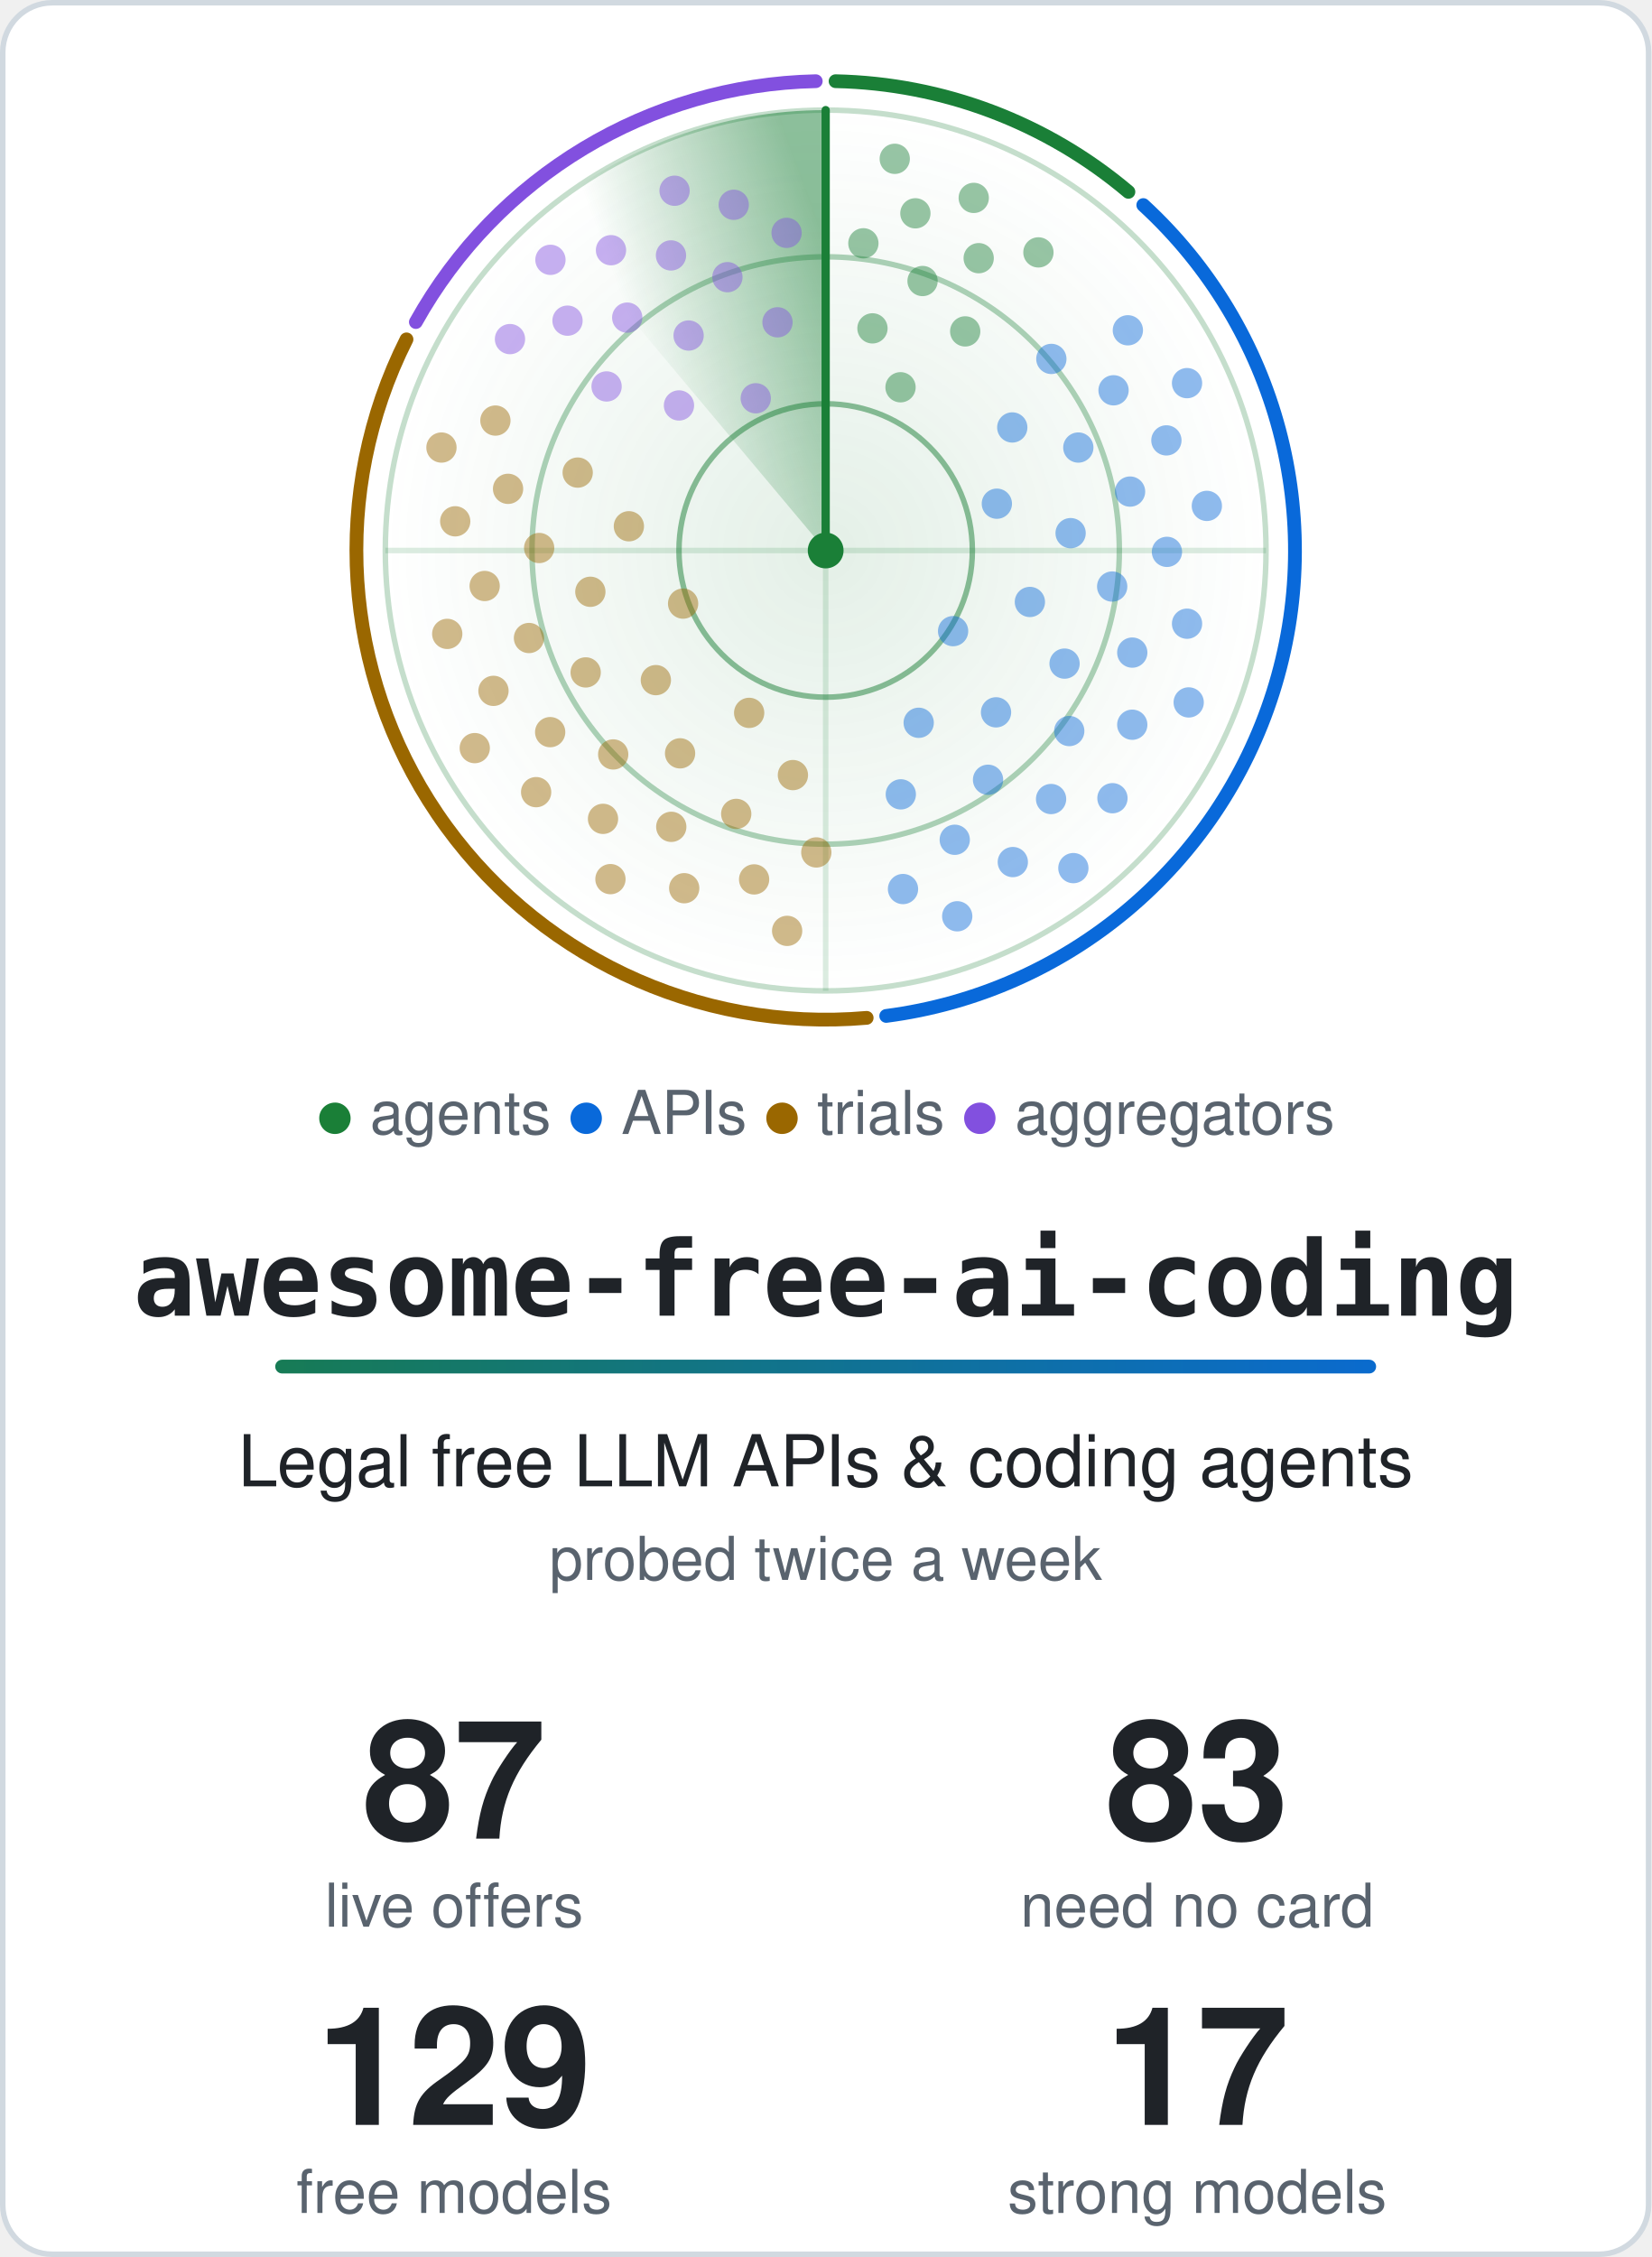
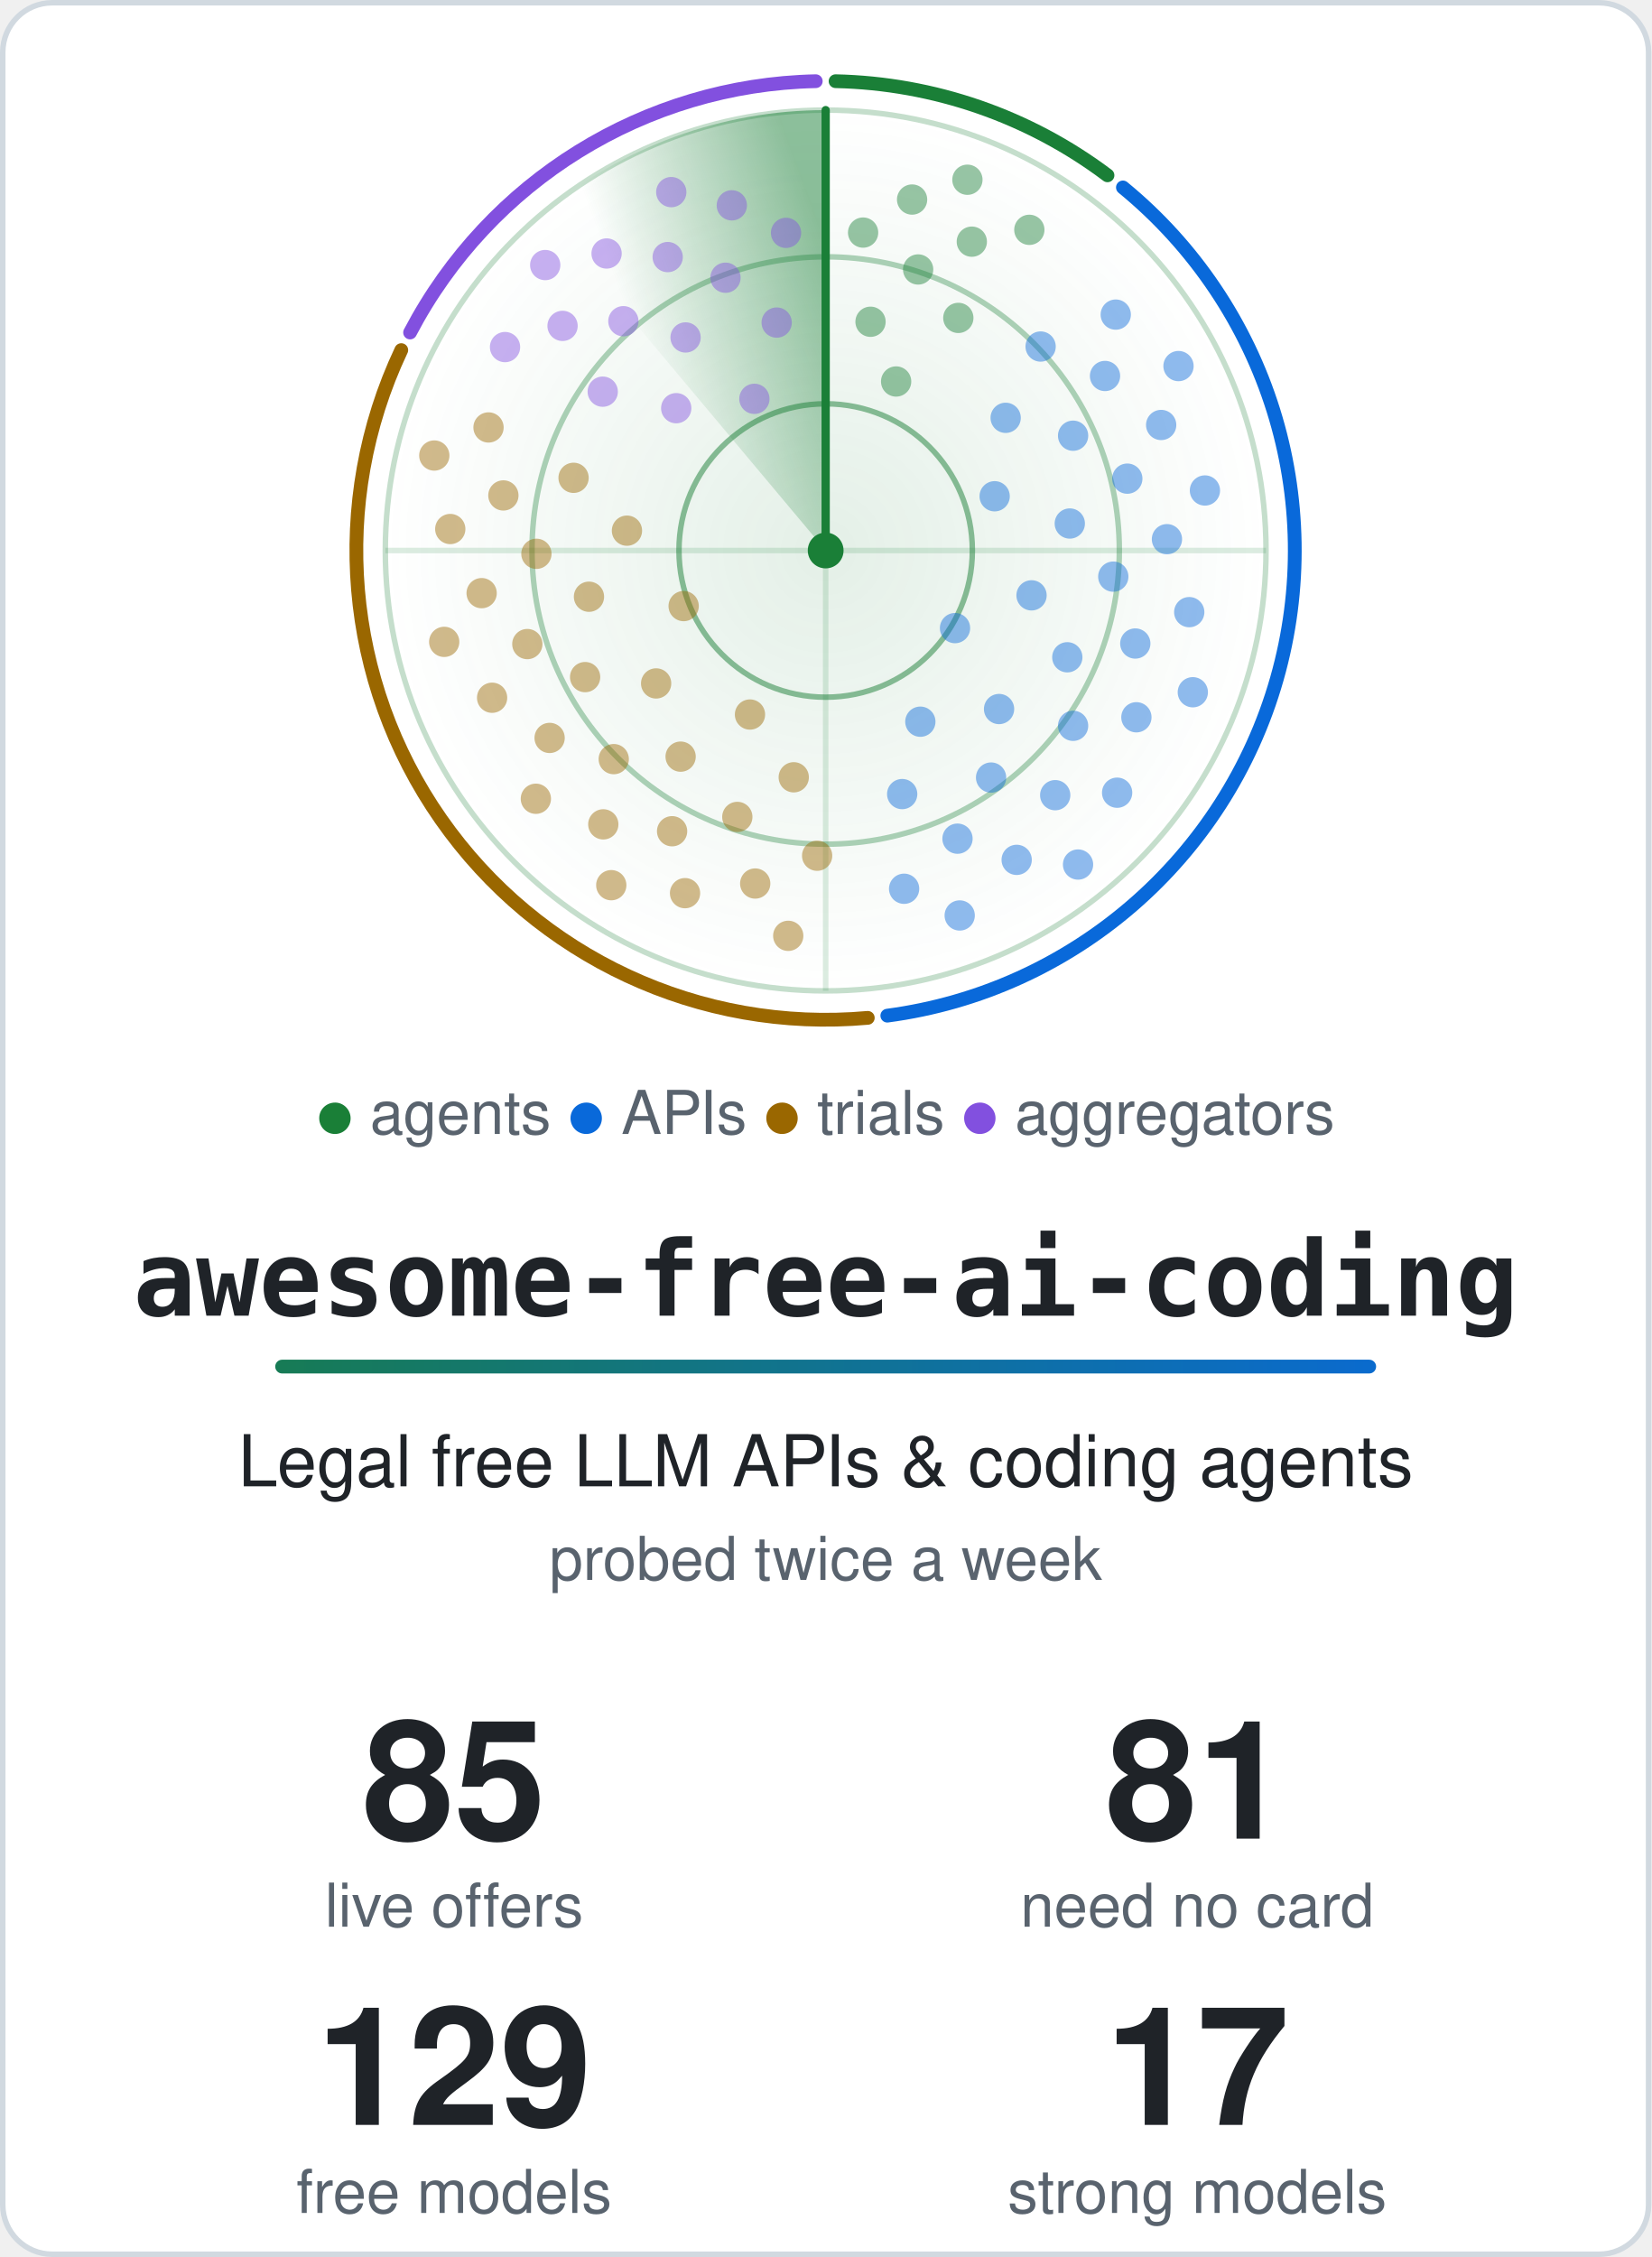
<svg xmlns="http://www.w3.org/2000/svg" width="600" height="820" viewBox="0 0 600 820" role="img" aria-labelledby="title">
  <style>.card{fill:#ffffff;stroke:#d1d9e0}.t{fill:#1f2328}.m{fill:#59636e}.ring{stroke:#1a7f37}.hub{fill:#1a7f37}.beam{stroke:#1a7f37}.s0,.s1,.g0,.g1{stop-color:#1a7f37}.a0{stop-color:#1a7f37}.a1{stop-color:#0969da}.dot.agents,.key.agents{fill:#1a7f37}.rim.agents{stroke:#1a7f37}.dot.apis,.key.apis{fill:#0969da}.rim.apis{stroke:#0969da}.dot.trials,.key.trials{fill:#9a6700}.rim.trials{stroke:#9a6700}.dot.aggregators,.key.aggregators{fill:#8250df}.rim.aggregators{stroke:#8250df}@media (prefers-color-scheme: dark) {.card{fill:#0d1117;stroke:#3d444d}.t{fill:#f0f6fc}.m{fill:#9198a1}.ring{stroke:#3fb950}.hub{fill:#3fb950}.beam{stroke:#3fb950}.s0,.s1,.g0,.g1{stop-color:#3fb950}.a0{stop-color:#3fb950}.a1{stop-color:#4493f8}.dot.agents,.key.agents{fill:#3fb950}.rim.agents{stroke:#3fb950}.dot.apis,.key.apis{fill:#4493f8}.rim.apis{stroke:#4493f8}.dot.trials,.key.trials{fill:#d29922}.rim.trials{stroke:#d29922}.dot.aggregators,.key.aggregators{fill:#ab7df8}.rim.aggregators{stroke:#ab7df8}}.rim{fill:none}.s0{stop-opacity:.5}.s1,.g1{stop-opacity:0}.g0{stop-opacity:.12}.dot{opacity:.45;animation:ping 6s linear infinite}@keyframes ping{0%,4%{opacity:1}55%,100%{opacity:.45}}.turning{animation:turn 6s linear infinite}@keyframes turn{to{transform:rotate(360deg)}}@media (prefers-reduced-motion: reduce) {.dot { animation: none; opacity: 1 } .turning { animation: none }}</style>
  <defs>
    <linearGradient id="accent" gradientUnits="userSpaceOnUse" x1="0" y1="0" x2="540" y2="0">
      <stop class="a0" offset="0" />
      <stop class="a1" offset="1" />
    </linearGradient>
  </defs>
  <rect class="card" x="1" y="1" width="598" height="818" rx="18" stroke-width="2" />
  <defs>
    <radialGradient id="glow">
      <stop class="g0" offset="0" />
      <stop class="g1" offset="1" />
    </radialGradient>
  </defs>
  <circle cx="300.0" cy="200.0" r="160.0" fill="url(#glow)" />
  <circle class="ring" cx="300.0" cy="200.0" r="53.3" fill="none" stroke-width="2" stroke-opacity=".5" />
  <circle class="ring" cx="300.0" cy="200.0" r="106.7" fill="none" stroke-width="2" stroke-opacity=".35" />
  <circle class="ring" cx="300.0" cy="200.0" r="160.0" fill="none" stroke-width="2" stroke-opacity=".25" />
  <path class="ring" d="M140.0 200.0H460.0M300.0 40.0V360.0" stroke-width="2" stroke-opacity=".15" />
-   <path class="rim agents" d="M303.6 29.5A170.5 170.5 0 0 1 410.0 69.7" stroke-width="5" stroke-linecap="round" />
-   <path class="rim apis" d="M415.4 74.5A170.5 170.5 0 0 1 322.0 369.1" stroke-width="5" stroke-linecap="round" />
-   <path class="rim trials" d="M314.9 369.8A170.5 170.5 0 0 1 147.7 123.3" stroke-width="5" stroke-linecap="round" />
-   <path class="rim aggregators" d="M151.1 117.0A170.5 170.5 0 0 1 296.4 29.5" stroke-width="5" stroke-linecap="round" />
+   <path class="rim agents" d="M303.6 29.5A170.5 170.5 0 0 1 402.4 63.7" stroke-width="5" stroke-linecap="round" />
+   <path class="rim apis" d="M408.0 68.1A170.5 170.5 0 0 1 322.4 369.0" stroke-width="5" stroke-linecap="round" />
+   <path class="rim trials" d="M315.3 369.8A170.5 170.5 0 0 1 145.8 127.2" stroke-width="5" stroke-linecap="round" />
+   <path class="rim aggregators" d="M149.0 120.8A170.5 170.5 0 0 1 296.4 29.5" stroke-width="5" stroke-linecap="round" />
  <defs>
    <linearGradient id="sweep" gradientUnits="userSpaceOnUse" x1="300.0" y1="88.0" x2="228.0" y2="114.2">
      <stop class="s0" offset="0" />
      <stop class="s1" offset="1" />
    </linearGradient>
  </defs>
  <g class="turning" style="transform-origin:300.0px 200.0px">
    <path fill="url(#sweep)" d="M300.0 200.0L197.2 77.4A160.0 160.0 0 0 1 300.0 40.0Z" />
    <line class="beam" x1="300.0" y1="200.0" x2="300.0" y2="40.0" stroke-width="3" stroke-linecap="round" />
  </g>
-   <circle class="dot agents" cx="327.2" cy="140.7" r="5.5" style="animation-delay:0.41s" />
-   <circle class="dot agents" cx="317.0" cy="119.3" r="5.5" style="animation-delay:0.20s" />
-   <circle class="dot agents" cx="350.7" cy="120.4" r="5.5" style="animation-delay:0.54s" />
-   <circle class="dot agents" cx="335.2" cy="102.1" r="5.5" style="animation-delay:0.33s" />
-   <circle class="dot agents" cx="313.7" cy="88.4" r="5.5" style="animation-delay:0.12s" />
-   <circle class="dot agents" cx="355.6" cy="93.8" r="5.5" style="animation-delay:0.46s" />
-   <circle class="dot agents" cx="332.6" cy="77.5" r="5.5" style="animation-delay:0.25s" />
-   <circle class="dot agents" cx="377.3" cy="91.7" r="5.5" style="animation-delay:0.59s" />
-   <circle class="dot agents" cx="353.8" cy="71.9" r="5.5" style="animation-delay:0.38s" />
-   <circle class="dot agents" cx="325.1" cy="57.7" r="5.5" style="animation-delay:0.17s" />
-   <circle class="dot apis" cx="346.3" cy="229.3" r="5.5" style="animation-delay:2.04s" />
-   <circle class="dot apis" cx="362.2" cy="183.0" r="5.5" style="animation-delay:1.25s" />
-   <circle class="dot apis" cx="333.8" cy="262.6" r="5.5" style="animation-delay:2.53s" />
-   <circle class="dot apis" cx="374.2" cy="218.7" r="5.5" style="animation-delay:1.74s" />
-   <circle class="dot apis" cx="367.8" cy="155.3" r="5.5" style="animation-delay:0.94s" />
-   <circle class="dot apis" cx="361.9" cy="258.8" r="5.5" style="animation-delay:2.22s" />
-   <circle class="dot apis" cx="389.0" cy="193.7" r="5.5" style="animation-delay:1.43s" />
-   <circle class="dot apis" cx="327.3" cy="288.6" r="5.5" style="animation-delay:2.71s" />
-   <circle class="dot apis" cx="386.8" cy="241.1" r="5.5" style="animation-delay:1.92s" />
-   <circle class="dot apis" cx="391.8" cy="162.6" r="5.5" style="animation-delay:1.13s" />
-   <circle class="dot apis" cx="359.0" cy="283.3" r="5.5" style="animation-delay:2.41s" />
-   <circle class="dot apis" cx="404.1" cy="213.1" r="5.5" style="animation-delay:1.62s" />
-   <circle class="dot apis" cx="382.0" cy="130.4" r="5.5" style="animation-delay:0.83s" />
-   <circle class="dot apis" cx="388.5" cy="265.6" r="5.5" style="animation-delay:2.11s" />
-   <circle class="dot apis" cx="410.6" cy="178.6" r="5.5" style="animation-delay:1.32s" />
-   <circle class="dot apis" cx="346.9" cy="305.1" r="5.5" style="animation-delay:2.60s" />
-   <circle class="dot apis" cx="411.4" cy="237.1" r="5.5" style="animation-delay:1.81s" />
-   <circle class="dot apis" cx="404.6" cy="141.8" r="5.5" style="animation-delay:1.01s" />
-   <circle class="dot apis" cx="381.9" cy="290.3" r="5.5" style="animation-delay:2.30s" />
-   <circle class="dot apis" cx="424.0" cy="200.5" r="5.5" style="animation-delay:1.50s" />
-   <circle class="dot apis" cx="328.1" cy="323.0" r="5.5" style="animation-delay:2.79s" />
-   <circle class="dot apis" cx="411.4" cy="263.3" r="5.5" style="animation-delay:1.99s" />
-   <circle class="dot apis" cx="423.8" cy="160.0" r="5.5" style="animation-delay:1.20s" />
-   <circle class="dot apis" cx="368.0" cy="313.2" r="5.5" style="animation-delay:2.48s" />
-   <circle class="dot apis" cx="431.3" cy="226.6" r="5.5" style="animation-delay:1.69s" />
-   <circle class="dot apis" cx="409.8" cy="120.0" r="5.5" style="animation-delay:0.90s" />
-   <circle class="dot apis" cx="404.2" cy="290.0" r="5.5" style="animation-delay:2.18s" />
-   <circle class="dot apis" cx="438.5" cy="183.8" r="5.5" style="animation-delay:1.39s" />
-   <circle class="dot apis" cx="347.8" cy="332.9" r="5.5" style="animation-delay:2.67s" />
-   <circle class="dot apis" cx="431.9" cy="255.2" r="5.5" style="animation-delay:1.88s" />
-   <circle class="dot apis" cx="431.3" cy="139.2" r="5.5" style="animation-delay:1.09s" />
-   <circle class="dot apis" cx="390.0" cy="315.4" r="5.5" style="animation-delay:2.37s" />
-   <circle class="dot trials" cx="248.2" cy="219.3" r="5.5" style="animation-delay:4.16s" />
-   <circle class="dot trials" cx="272.2" cy="259.0" r="5.5" style="animation-delay:3.42s" />
-   <circle class="dot trials" cx="228.5" cy="191.2" r="5.5" style="animation-delay:4.62s" />
-   <circle class="dot trials" cx="238.3" cy="247.1" r="5.5" style="animation-delay:3.88s" />
-   <circle class="dot trials" cx="288.1" cy="281.6" r="5.5" style="animation-delay:3.14s" />
-   <circle class="dot trials" cx="214.5" cy="215.0" r="5.5" style="animation-delay:4.33s" />
-   <circle class="dot trials" cx="247.1" cy="273.7" r="5.5" style="animation-delay:3.59s" />
-   <circle class="dot trials" cx="209.9" cy="171.7" r="5.5" style="animation-delay:4.79s" />
-   <circle class="dot trials" cx="212.8" cy="244.3" r="5.5" style="animation-delay:4.05s" />
-   <circle class="dot trials" cx="267.5" cy="295.7" r="5.5" style="animation-delay:3.31s" />
-   <circle class="dot trials" cx="195.9" cy="199.1" r="5.5" style="animation-delay:4.51s" />
-   <circle class="dot trials" cx="222.8" cy="274.1" r="5.5" style="animation-delay:3.77s" />
-   <circle class="dot trials" cx="296.6" cy="309.7" r="5.5" style="animation-delay:3.03s" />
-   <circle class="dot trials" cx="192.2" cy="231.8" r="5.5" style="animation-delay:4.23s" />
-   <circle class="dot trials" cx="243.9" cy="300.4" r="5.5" style="animation-delay:3.49s" />
-   <circle class="dot trials" cx="184.6" cy="177.6" r="5.5" style="animation-delay:4.68s" />
-   <circle class="dot trials" cx="199.9" cy="266.0" r="5.5" style="animation-delay:3.94s" />
-   <circle class="dot trials" cx="274.0" cy="319.5" r="5.5" style="animation-delay:3.20s" />
-   <circle class="dot trials" cx="176.1" cy="212.9" r="5.5" style="animation-delay:4.40s" />
-   <circle class="dot trials" cx="219.1" cy="297.5" r="5.5" style="animation-delay:3.66s" />
-   <circle class="dot trials" cx="180.0" cy="152.8" r="5.5" style="animation-delay:4.86s" />
-   <circle class="dot trials" cx="179.3" cy="251.0" r="5.5" style="animation-delay:4.12s" />
-   <circle class="dot trials" cx="248.6" cy="322.7" r="5.5" style="animation-delay:3.38s" />
-   <circle class="dot trials" cx="165.4" cy="189.4" r="5.5" style="animation-delay:4.58s" />
-   <circle class="dot trials" cx="194.8" cy="287.8" r="5.5" style="animation-delay:3.84s" />
-   <circle class="dot trials" cx="286.0" cy="338.2" r="5.5" style="animation-delay:3.10s" />
-   <circle class="dot trials" cx="162.5" cy="230.3" r="5.5" style="animation-delay:4.29s" />
-   <circle class="dot trials" cx="221.8" cy="319.4" r="5.5" style="animation-delay:3.55s" />
-   <circle class="dot trials" cx="160.4" cy="162.6" r="5.5" style="animation-delay:4.75s" />
-   <circle class="dot trials" cx="172.5" cy="271.8" r="5.5" style="animation-delay:4.01s" />
-   <circle class="dot aggregators" cx="274.6" cy="144.7" r="5.5" style="animation-delay:5.59s" />
-   <circle class="dot aggregators" cx="246.7" cy="147.3" r="5.5" style="animation-delay:5.24s" />
-   <circle class="dot aggregators" cx="282.5" cy="117.1" r="5.5" style="animation-delay:5.80s" />
-   <circle class="dot aggregators" cx="250.2" cy="121.9" r="5.5" style="animation-delay:5.46s" />
-   <circle class="dot aggregators" cx="220.4" cy="140.4" r="5.5" style="animation-delay:5.11s" />
-   <circle class="dot aggregators" cx="264.3" cy="100.7" r="5.5" style="animation-delay:5.67s" />
-   <circle class="dot aggregators" cx="227.9" cy="115.4" r="5.5" style="animation-delay:5.33s" />
-   <circle class="dot aggregators" cx="285.8" cy="84.6" r="5.5" style="animation-delay:5.88s" />
-   <circle class="dot aggregators" cx="243.8" cy="92.8" r="5.5" style="animation-delay:5.54s" />
-   <circle class="dot aggregators" cx="206.2" cy="116.5" r="5.5" style="animation-delay:5.19s" />
-   <circle class="dot aggregators" cx="266.6" cy="74.4" r="5.5" style="animation-delay:5.75s" />
-   <circle class="dot aggregators" cx="222.0" cy="90.9" r="5.5" style="animation-delay:5.41s" />
-   <circle class="dot aggregators" cx="185.3" cy="123.2" r="5.5" style="animation-delay:5.06s" />
-   <circle class="dot aggregators" cx="245.1" cy="69.3" r="5.5" style="animation-delay:5.62s" />
-   <circle class="dot aggregators" cx="200.0" cy="94.4" r="5.5" style="animation-delay:5.28s" />
+   <circle class="dot agents" cx="325.6" cy="138.6" r="5.5" style="animation-delay:0.38s" />
+   <circle class="dot agents" cx="316.3" cy="116.9" r="5.5" style="animation-delay:0.19s" />
+   <circle class="dot agents" cx="348.2" cy="115.5" r="5.5" style="animation-delay:0.50s" />
+   <circle class="dot agents" cx="333.6" cy="97.9" r="5.5" style="animation-delay:0.30s" />
+   <circle class="dot agents" cx="313.6" cy="84.5" r="5.5" style="animation-delay:0.11s" />
+   <circle class="dot agents" cx="353.1" cy="87.8" r="5.5" style="animation-delay:0.42s" />
+   <circle class="dot agents" cx="331.4" cy="72.5" r="5.5" style="animation-delay:0.23s" />
+   <circle class="dot agents" cx="374.0" cy="83.5" r="5.5" style="animation-delay:0.54s" />
+   <circle class="dot agents" cx="351.5" cy="65.3" r="5.5" style="animation-delay:0.35s" />
+   <circle class="dot apis" cx="347.0" cy="228.2" r="5.5" style="animation-delay:2.02s" />
+   <circle class="dot apis" cx="361.4" cy="180.3" r="5.5" style="animation-delay:1.20s" />
+   <circle class="dot apis" cx="334.4" cy="262.2" r="5.5" style="animation-delay:2.52s" />
+   <circle class="dot apis" cx="374.8" cy="216.3" r="5.5" style="animation-delay:1.71s" />
+   <circle class="dot apis" cx="365.4" cy="151.8" r="5.5" style="animation-delay:0.89s" />
+   <circle class="dot apis" cx="363.0" cy="257.6" r="5.5" style="animation-delay:2.21s" />
+   <circle class="dot apis" cx="388.7" cy="190.2" r="5.5" style="animation-delay:1.40s" />
+   <circle class="dot apis" cx="327.8" cy="288.5" r="5.5" style="animation-delay:2.71s" />
+   <circle class="dot apis" cx="387.8" cy="238.8" r="5.5" style="animation-delay:1.90s" />
+   <circle class="dot apis" cx="389.9" cy="158.3" r="5.5" style="animation-delay:1.09s" />
+   <circle class="dot apis" cx="360.1" cy="282.5" r="5.5" style="animation-delay:2.40s" />
+   <circle class="dot apis" cx="404.5" cy="209.5" r="5.5" style="animation-delay:1.59s" />
+   <circle class="dot apis" cx="378.1" cy="125.9" r="5.5" style="animation-delay:0.78s" />
+   <circle class="dot apis" cx="389.9" cy="263.7" r="5.5" style="animation-delay:2.09s" />
+   <circle class="dot apis" cx="409.6" cy="173.9" r="5.5" style="animation-delay:1.28s" />
+   <circle class="dot apis" cx="347.9" cy="304.7" r="5.5" style="animation-delay:2.59s" />
+   <circle class="dot apis" cx="412.5" cy="233.8" r="5.5" style="animation-delay:1.78s" />
+   <circle class="dot apis" cx="401.5" cy="136.6" r="5.5" style="animation-delay:0.97s" />
+   <circle class="dot apis" cx="383.4" cy="288.9" r="5.5" style="animation-delay:2.28s" />
+   <circle class="dot apis" cx="424.0" cy="195.9" r="5.5" style="animation-delay:1.47s" />
+   <circle class="dot apis" cx="328.5" cy="322.9" r="5.5" style="animation-delay:2.78s" />
+   <circle class="dot apis" cx="412.9" cy="260.6" r="5.5" style="animation-delay:1.97s" />
+   <circle class="dot apis" cx="421.9" cy="154.4" r="5.5" style="animation-delay:1.16s" />
+   <circle class="dot apis" cx="369.4" cy="312.4" r="5.5" style="animation-delay:2.47s" />
+   <circle class="dot apis" cx="432.1" cy="222.4" r="5.5" style="animation-delay:1.66s" />
+   <circle class="dot apis" cx="405.4" cy="114.3" r="5.5" style="animation-delay:0.85s" />
+   <circle class="dot apis" cx="405.9" cy="288.0" r="5.5" style="animation-delay:2.16s" />
+   <circle class="dot apis" cx="437.8" cy="178.2" r="5.5" style="animation-delay:1.35s" />
+   <circle class="dot apis" cx="348.7" cy="332.6" r="5.5" style="animation-delay:2.66s" />
+   <circle class="dot apis" cx="433.4" cy="251.5" r="5.5" style="animation-delay:1.85s" />
+   <circle class="dot apis" cx="428.2" cy="133.0" r="5.5" style="animation-delay:1.04s" />
+   <circle class="dot apis" cx="391.7" cy="314.1" r="5.5" style="animation-delay:2.35s" />
+   <circle class="dot trials" cx="248.4" cy="220.2" r="5.5" style="animation-delay:4.14s" />
+   <circle class="dot trials" cx="272.5" cy="259.6" r="5.5" style="animation-delay:3.41s" />
+   <circle class="dot trials" cx="227.8" cy="192.8" r="5.5" style="animation-delay:4.60s" />
+   <circle class="dot trials" cx="238.4" cy="248.3" r="5.5" style="animation-delay:3.86s" />
+   <circle class="dot trials" cx="288.4" cy="282.4" r="5.5" style="animation-delay:3.13s" />
+   <circle class="dot trials" cx="214.0" cy="216.8" r="5.5" style="animation-delay:4.32s" />
+   <circle class="dot trials" cx="247.3" cy="274.9" r="5.5" style="animation-delay:3.59s" />
+   <circle class="dot trials" cx="208.4" cy="173.6" r="5.5" style="animation-delay:4.77s" />
+   <circle class="dot trials" cx="212.6" cy="246.0" r="5.5" style="animation-delay:4.04s" />
+   <circle class="dot trials" cx="267.9" cy="296.8" r="5.5" style="animation-delay:3.31s" />
+   <circle class="dot trials" cx="194.9" cy="201.2" r="5.5" style="animation-delay:4.49s" />
+   <circle class="dot trials" cx="223.0" cy="275.8" r="5.5" style="animation-delay:3.76s" />
+   <circle class="dot trials" cx="296.9" cy="310.9" r="5.5" style="animation-delay:3.03s" />
+   <circle class="dot trials" cx="191.6" cy="234.0" r="5.5" style="animation-delay:4.21s" />
+   <circle class="dot trials" cx="244.2" cy="302.0" r="5.5" style="animation-delay:3.48s" />
+   <circle class="dot trials" cx="182.9" cy="180.0" r="5.5" style="animation-delay:4.66s" />
+   <circle class="dot trials" cx="199.7" cy="268.1" r="5.5" style="animation-delay:3.93s" />
+   <circle class="dot trials" cx="274.4" cy="321.0" r="5.5" style="animation-delay:3.20s" />
+   <circle class="dot trials" cx="175.0" cy="215.5" r="5.5" style="animation-delay:4.38s" />
+   <circle class="dot trials" cx="219.2" cy="299.5" r="5.5" style="animation-delay:3.65s" />
+   <circle class="dot trials" cx="177.5" cy="155.3" r="5.5" style="animation-delay:4.83s" />
+   <circle class="dot trials" cx="178.8" cy="253.5" r="5.5" style="animation-delay:4.10s" />
+   <circle class="dot trials" cx="248.9" cy="324.5" r="5.5" style="animation-delay:3.37s" />
+   <circle class="dot trials" cx="163.6" cy="192.2" r="5.5" style="animation-delay:4.55s" />
+   <circle class="dot trials" cx="194.7" cy="290.2" r="5.5" style="animation-delay:3.82s" />
+   <circle class="dot trials" cx="286.4" cy="340.0" r="5.5" style="animation-delay:3.09s" />
+   <circle class="dot trials" cx="161.4" cy="233.2" r="5.5" style="animation-delay:4.28s" />
+   <circle class="dot trials" cx="222.1" cy="321.6" r="5.5" style="animation-delay:3.54s" />
+   <circle class="dot trials" cx="157.8" cy="165.5" r="5.5" style="animation-delay:4.73s" />
+   <circle class="dot aggregators" cx="274.1" cy="144.9" r="5.5" style="animation-delay:5.58s" />
+   <circle class="dot aggregators" cx="245.7" cy="148.3" r="5.5" style="animation-delay:5.23s" />
+   <circle class="dot aggregators" cx="282.2" cy="117.2" r="5.5" style="animation-delay:5.80s" />
+   <circle class="dot aggregators" cx="249.1" cy="122.6" r="5.5" style="animation-delay:5.44s" />
+   <circle class="dot aggregators" cx="219.0" cy="142.3" r="5.5" style="animation-delay:5.09s" />
+   <circle class="dot aggregators" cx="263.6" cy="100.9" r="5.5" style="animation-delay:5.66s" />
+   <circle class="dot aggregators" cx="226.5" cy="116.7" r="5.5" style="animation-delay:5.31s" />
+   <circle class="dot aggregators" cx="285.6" cy="84.6" r="5.5" style="animation-delay:5.88s" />
+   <circle class="dot aggregators" cx="242.6" cy="93.4" r="5.5" style="animation-delay:5.53s" />
+   <circle class="dot aggregators" cx="204.4" cy="118.4" r="5.5" style="animation-delay:5.17s" />
+   <circle class="dot aggregators" cx="265.9" cy="74.6" r="5.5" style="animation-delay:5.75s" />
+   <circle class="dot aggregators" cx="220.4" cy="92.1" r="5.5" style="animation-delay:5.39s" />
+   <circle class="dot aggregators" cx="183.5" cy="126.1" r="5.5" style="animation-delay:5.04s" />
+   <circle class="dot aggregators" cx="243.9" cy="69.8" r="5.5" style="animation-delay:5.61s" />
+   <circle class="dot aggregators" cx="198.1" cy="96.3" r="5.5" style="animation-delay:5.26s" />
  <circle class="hub" cx="300.0" cy="200.0" r="6.5" />
  <text class="m" x="300.0" y="412" text-anchor="middle" font-family="-apple-system, BlinkMacSystemFont, 'Segoe UI', Helvetica, Arial, sans-serif" font-size="22">
    <tspan class="key agents">●</tspan> agents <tspan class="key apis">●</tspan> APIs <tspan class="key trials">●</tspan> trials <tspan class="key aggregators">●</tspan> aggregators</text>
  <text class="t" x="300.0" y="478" text-anchor="middle" font-family="ui-monospace, SFMono-Regular, Menlo, Consolas, monospace" font-size="38" font-weight="700">awesome-free-ai-coding</text>
  <rect x="100.0" y="494" width="400" height="5" rx="2.5" fill="url(#accent)" />
  <text class="t" x="300.0" y="540" text-anchor="middle" font-family="-apple-system, BlinkMacSystemFont, 'Segoe UI', Helvetica, Arial, sans-serif" font-size="26">Legal free LLM APIs &amp; coding agents</text>
  <text class="m" x="300.0" y="574" text-anchor="middle" font-family="-apple-system, BlinkMacSystemFont, 'Segoe UI', Helvetica, Arial, sans-serif" font-size="22">probed twice a week</text>
-   <text class="t" x="165.0" y="668" text-anchor="middle" font-family="-apple-system, BlinkMacSystemFont, 'Segoe UI', Helvetica, Arial, sans-serif" font-size="60" font-weight="700">87</text>
+   <text class="t" x="165.0" y="668" text-anchor="middle" font-family="-apple-system, BlinkMacSystemFont, 'Segoe UI', Helvetica, Arial, sans-serif" font-size="60" font-weight="700">85</text>
  <text class="m" x="165.0" y="700" text-anchor="middle" font-family="-apple-system, BlinkMacSystemFont, 'Segoe UI', Helvetica, Arial, sans-serif" font-size="22">live offers</text>
-   <text class="t" x="435.0" y="668" text-anchor="middle" font-family="-apple-system, BlinkMacSystemFont, 'Segoe UI', Helvetica, Arial, sans-serif" font-size="60" font-weight="700">83</text>
+   <text class="t" x="435.0" y="668" text-anchor="middle" font-family="-apple-system, BlinkMacSystemFont, 'Segoe UI', Helvetica, Arial, sans-serif" font-size="60" font-weight="700">81</text>
  <text class="m" x="435.0" y="700" text-anchor="middle" font-family="-apple-system, BlinkMacSystemFont, 'Segoe UI', Helvetica, Arial, sans-serif" font-size="22">need no card</text>
  <text class="t" x="165.0" y="772" text-anchor="middle" font-family="-apple-system, BlinkMacSystemFont, 'Segoe UI', Helvetica, Arial, sans-serif" font-size="60" font-weight="700">129</text>
  <text class="m" x="165.0" y="804" text-anchor="middle" font-family="-apple-system, BlinkMacSystemFont, 'Segoe UI', Helvetica, Arial, sans-serif" font-size="22">free models</text>
  <text class="t" x="435.0" y="772" text-anchor="middle" font-family="-apple-system, BlinkMacSystemFont, 'Segoe UI', Helvetica, Arial, sans-serif" font-size="60" font-weight="700">17</text>
  <text class="m" x="435.0" y="804" text-anchor="middle" font-family="-apple-system, BlinkMacSystemFont, 'Segoe UI', Helvetica, Arial, sans-serif" font-size="22">strong models</text>
</svg>
